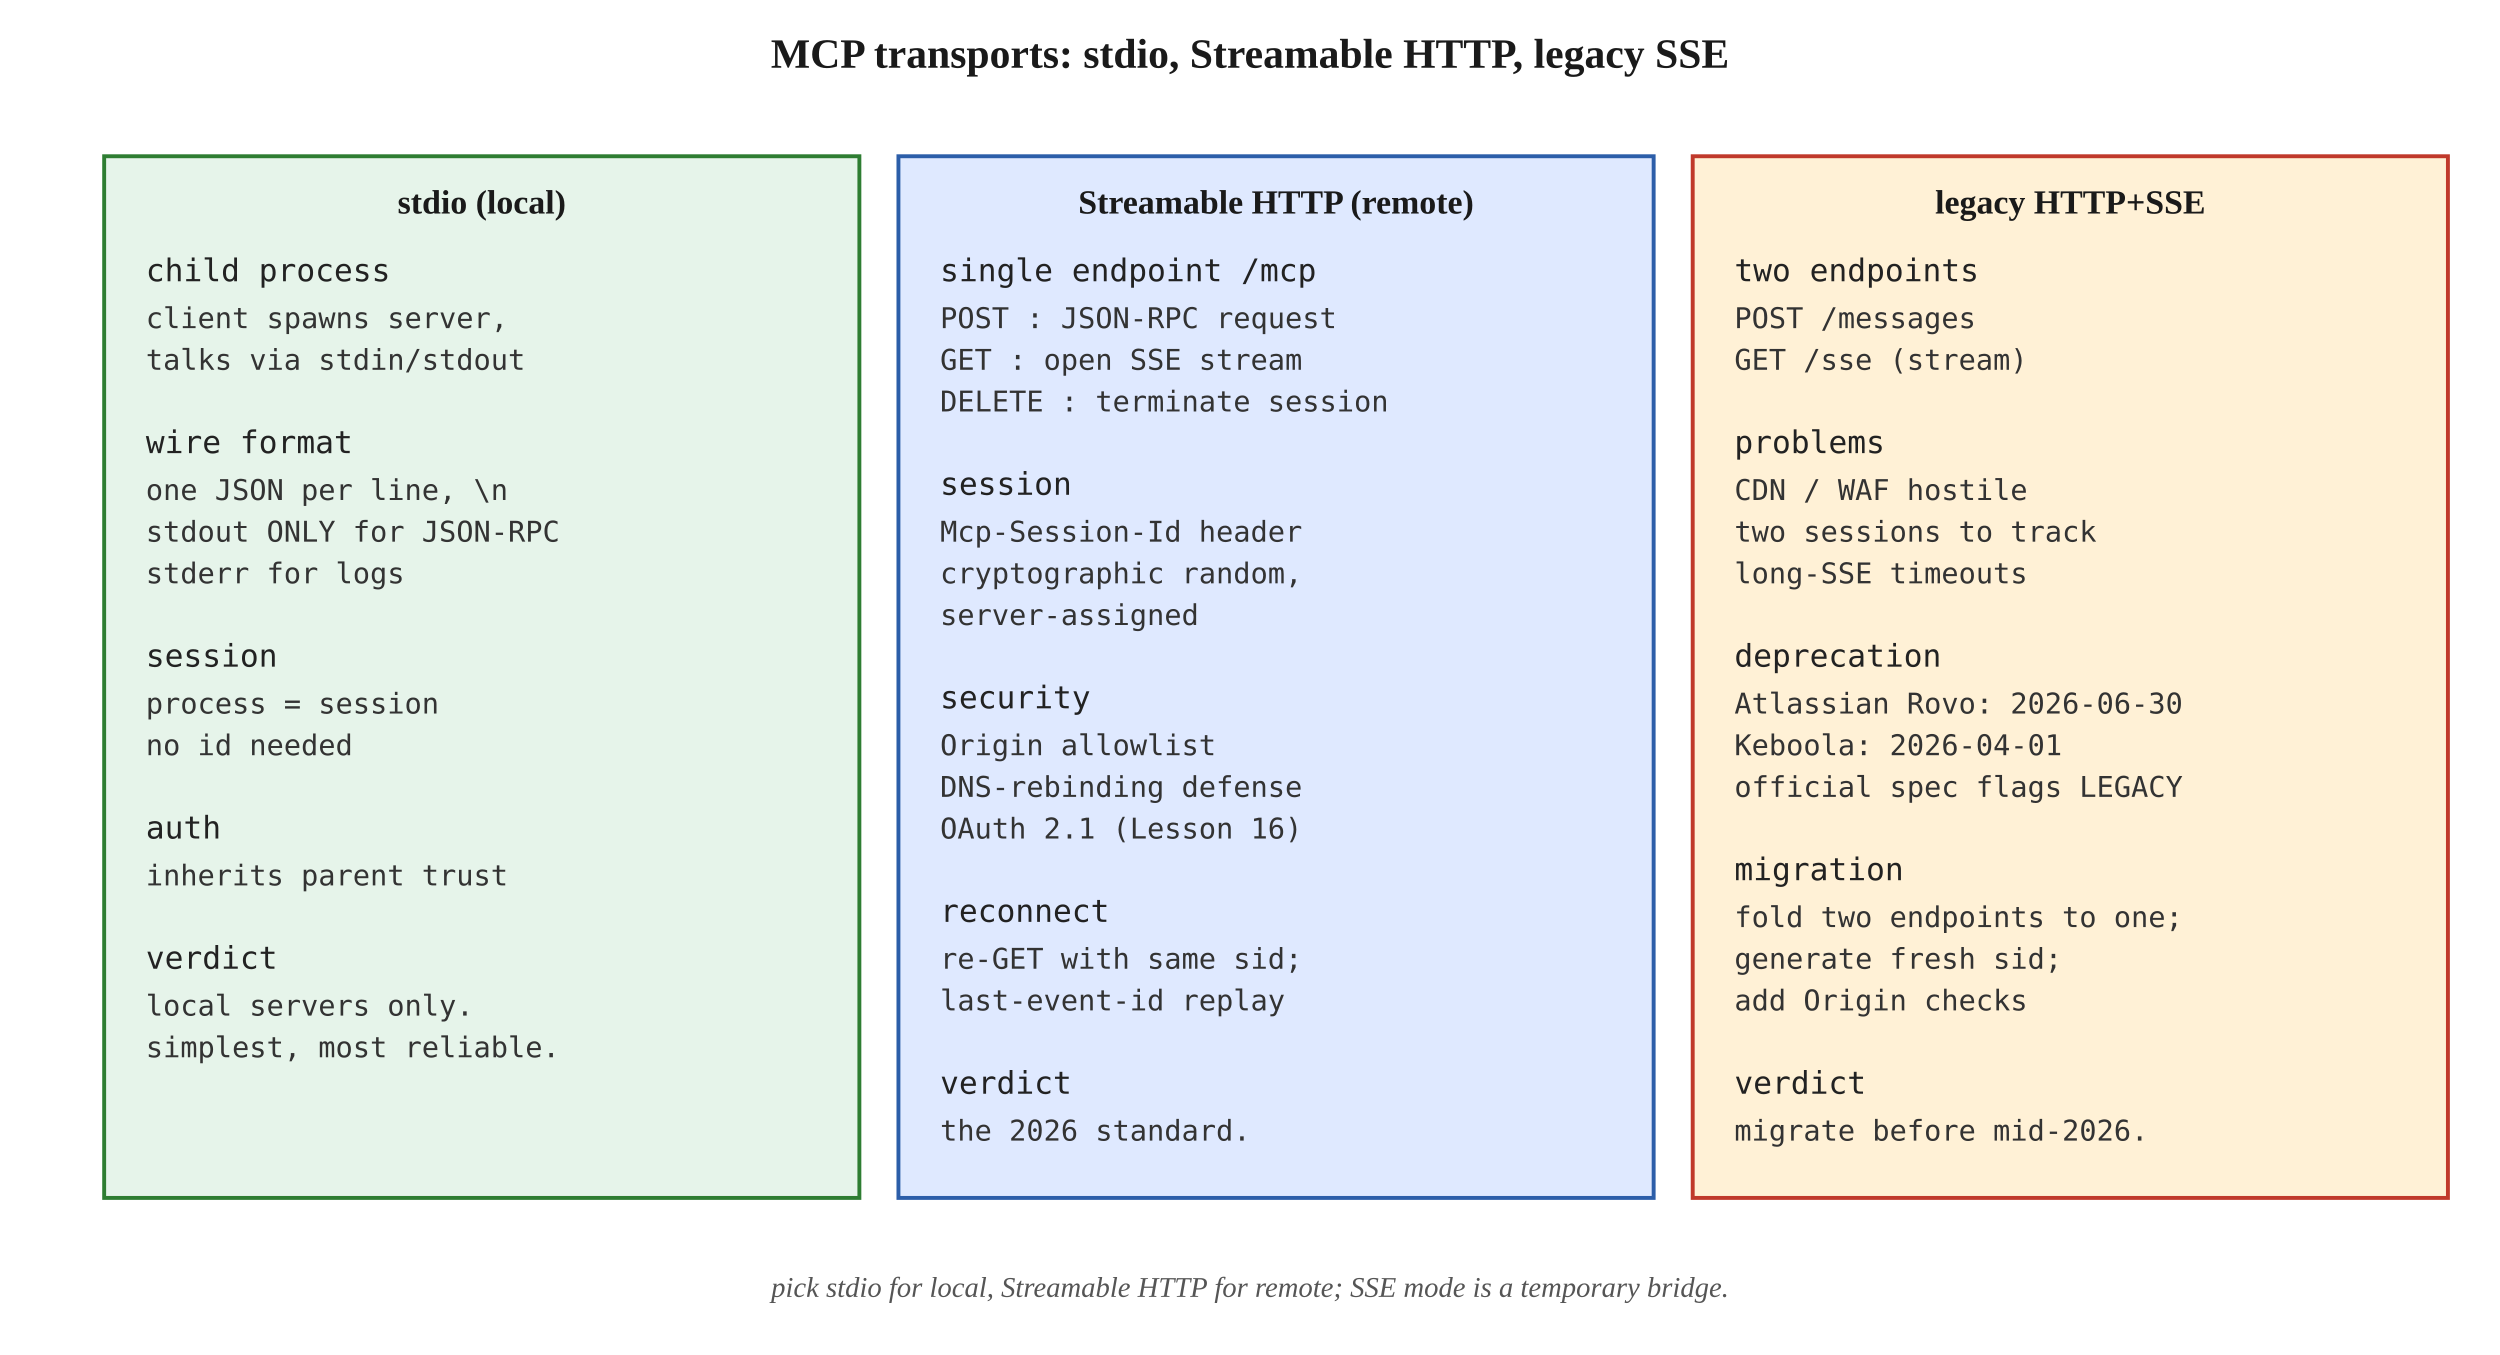
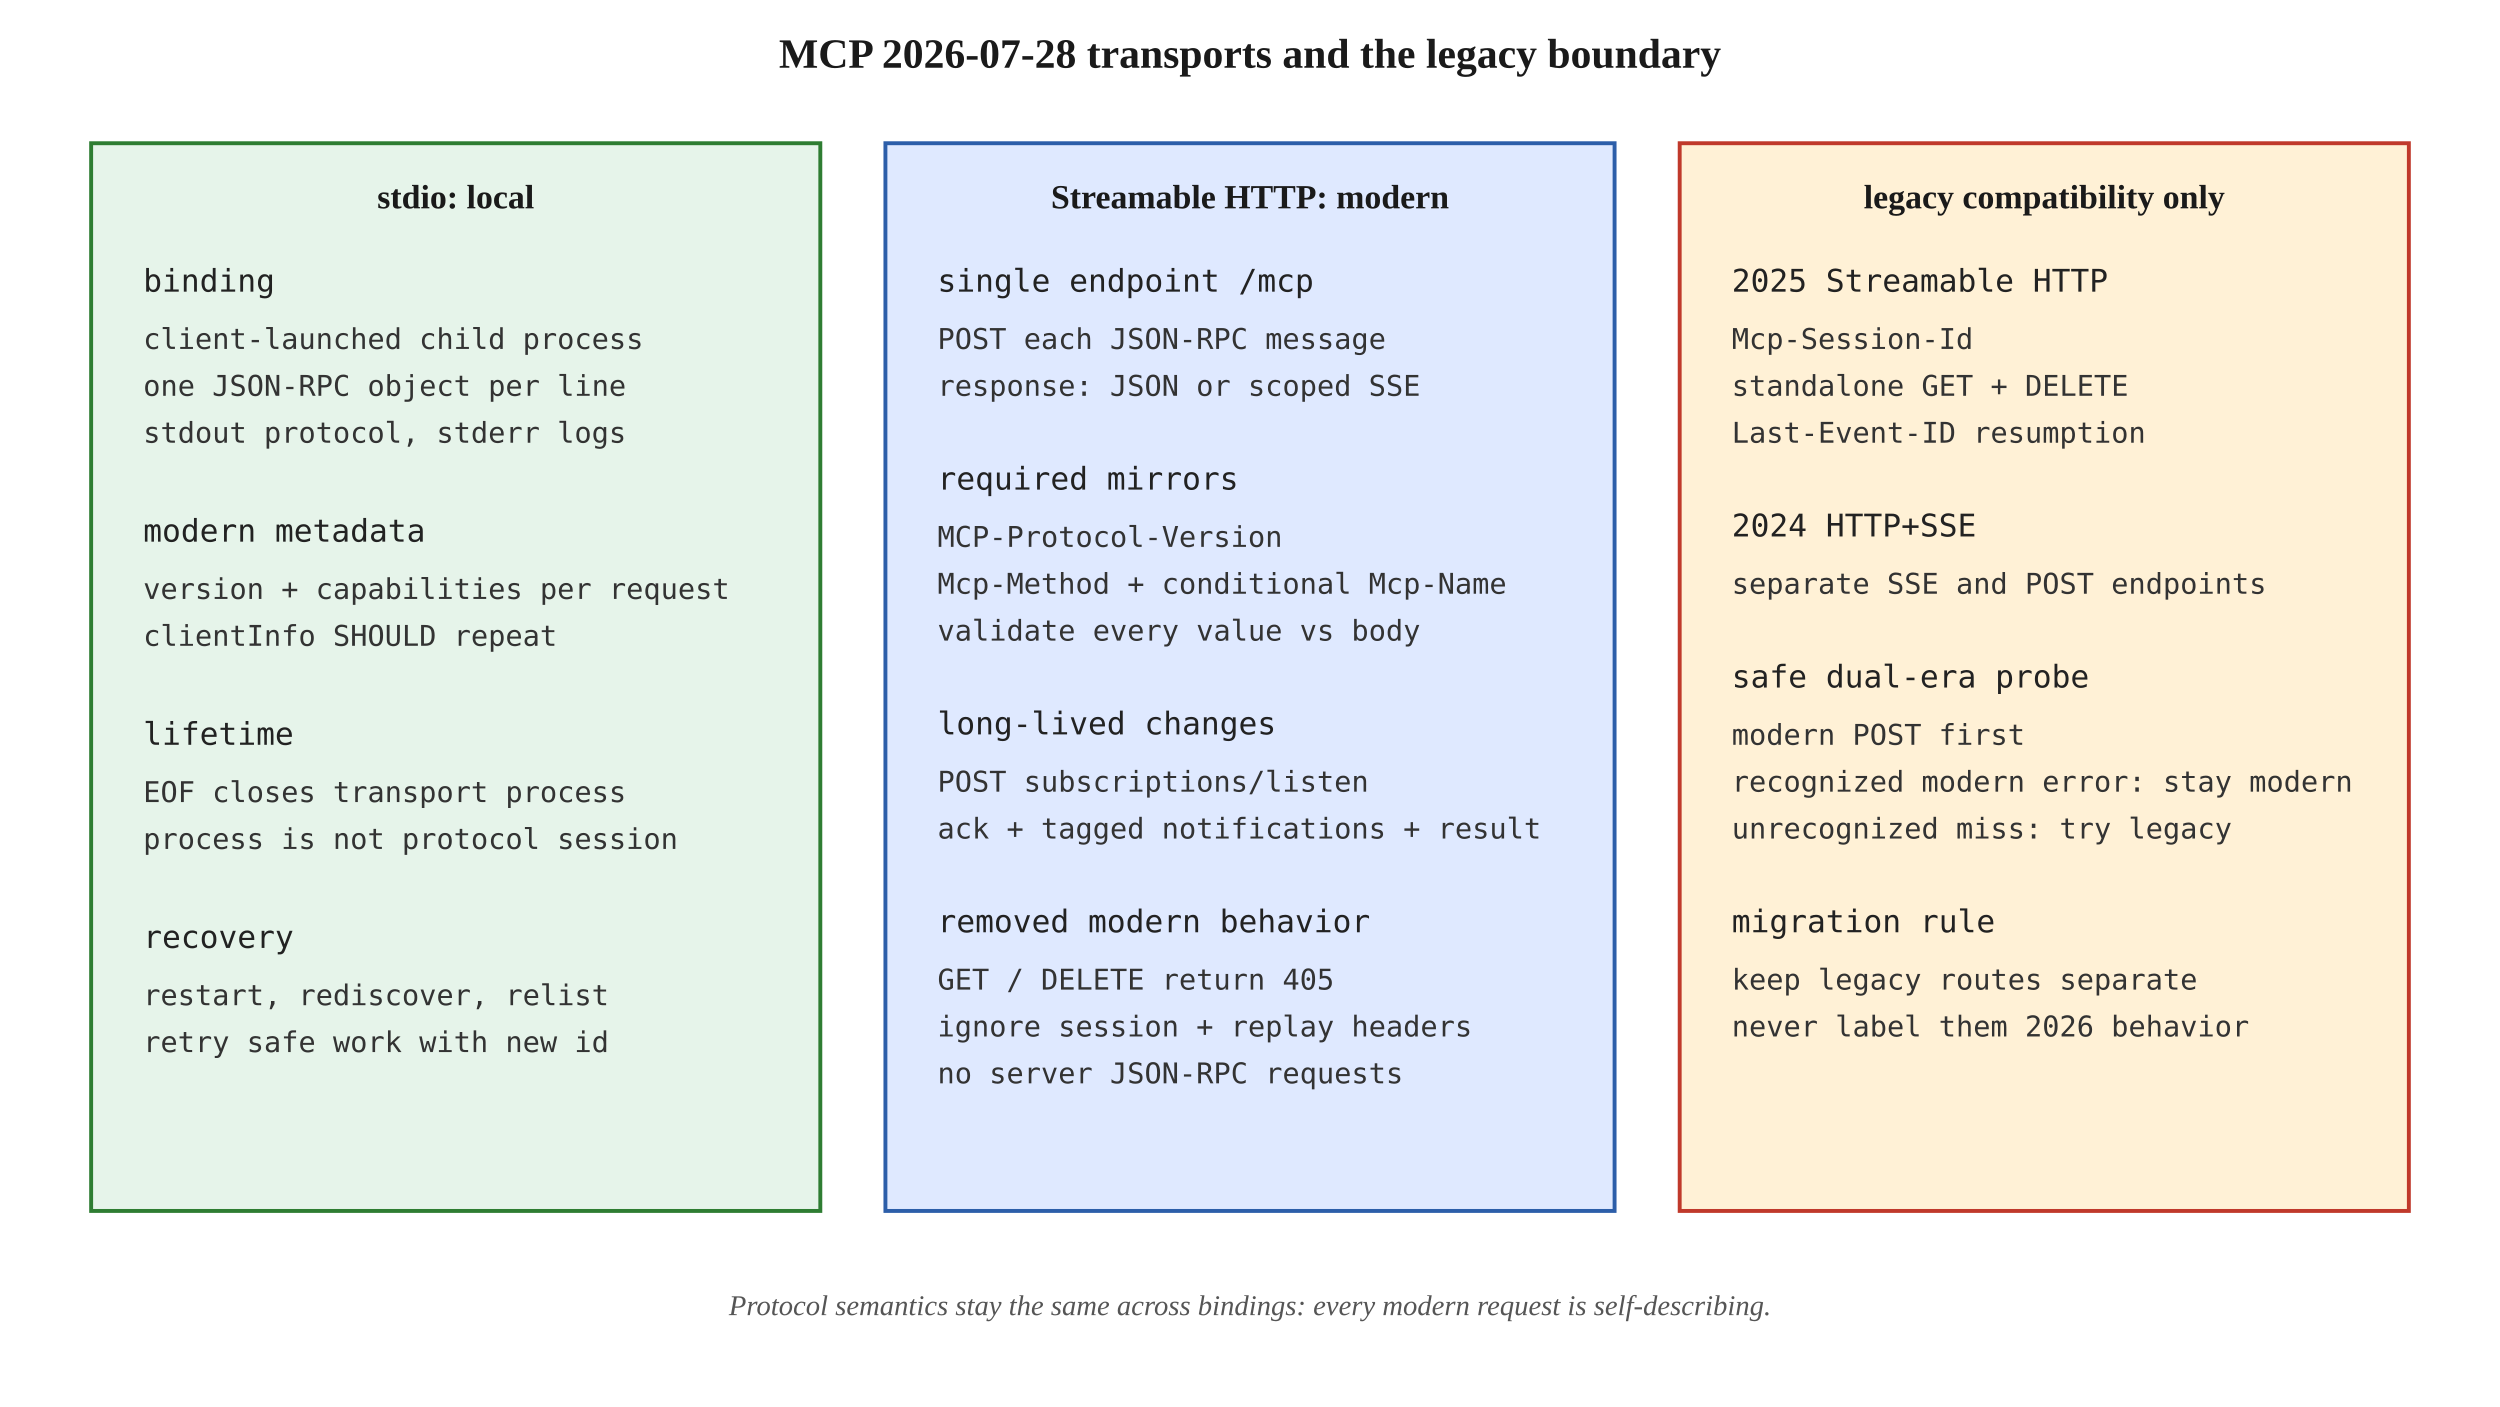
- <svg xmlns="http://www.w3.org/2000/svg" viewBox="0 0 960 520" font-family="Georgia, 'Times New Roman', serif">
+ <svg xmlns="http://www.w3.org/2000/svg" viewBox="0 0 960 540" font-family="Georgia, 'Times New Roman', serif">
  <defs>
    <style>
      .box { fill: #faf6ef; stroke: #1a1a1a; stroke-width: 1.5; }
      .cool { fill: #e6f4ea; stroke: #2e7d32; stroke-width: 1.5; }
      .cold { fill: #dfe9ff; stroke: #2c5ea9; stroke-width: 1.5; }
      .hot { fill: #fff1d6; stroke: #c0392b; stroke-width: 1.5; }
      .title { font-size: 16px; font-weight: 700; fill: #1a1a1a; }
      .head { font-size: 13px; font-weight: 700; fill: #1a1a1a; }
      .step { font-size: 12px; font-family: 'Menlo', monospace; fill: #222; }
      .small { font-size: 11px; font-family: 'Menlo', monospace; fill: #333; }
      .caption { font-size: 11px; fill: #555; font-style: italic; }
    </style>
  </defs>
-   <text x="480" y="26" text-anchor="middle" class="title">MCP transports: stdio, Streamable HTTP, legacy SSE</text>
-   <rect x="40" y="60" width="290" height="400" class="cool" />
-   <text x="185" y="82" text-anchor="middle" class="head">stdio (local)</text>
-   <text x="56" y="108" class="step">child process</text>
-   <text x="56" y="126" class="small">client spawns server,</text>
-   <text x="56" y="142" class="small">talks via stdin/stdout</text>
-   <text x="56" y="174" class="step">wire format</text>
-   <text x="56" y="192" class="small">one JSON per line, \n</text>
-   <text x="56" y="208" class="small">stdout ONLY for JSON-RPC</text>
-   <text x="56" y="224" class="small">stderr for logs</text>
-   <text x="56" y="256" class="step">session</text>
-   <text x="56" y="274" class="small">process = session</text>
-   <text x="56" y="290" class="small">no id needed</text>
-   <text x="56" y="322" class="step">auth</text>
-   <text x="56" y="340" class="small">inherits parent trust</text>
-   <text x="56" y="372" class="step">verdict</text>
-   <text x="56" y="390" class="small">local servers only.</text>
-   <text x="56" y="406" class="small">simplest, most reliable.</text>
-   <rect x="345" y="60" width="290" height="400" class="cold" />
-   <text x="490" y="82" text-anchor="middle" class="head">Streamable HTTP (remote)</text>
-   <text x="361" y="108" class="step">single endpoint /mcp</text>
-   <text x="361" y="126" class="small">POST : JSON-RPC request</text>
-   <text x="361" y="142" class="small">GET  : open SSE stream</text>
-   <text x="361" y="158" class="small">DELETE : terminate session</text>
-   <text x="361" y="190" class="step">session</text>
-   <text x="361" y="208" class="small">Mcp-Session-Id header</text>
-   <text x="361" y="224" class="small">cryptographic random,</text>
-   <text x="361" y="240" class="small">server-assigned</text>
-   <text x="361" y="272" class="step">security</text>
-   <text x="361" y="290" class="small">Origin allowlist</text>
-   <text x="361" y="306" class="small">DNS-rebinding defense</text>
-   <text x="361" y="322" class="small">OAuth 2.1 (Lesson 16)</text>
-   <text x="361" y="354" class="step">reconnect</text>
-   <text x="361" y="372" class="small">re-GET with same sid;</text>
-   <text x="361" y="388" class="small">last-event-id replay</text>
-   <text x="361" y="420" class="step">verdict</text>
-   <text x="361" y="438" class="small">the 2026 standard.</text>
-   <rect x="650" y="60" width="290" height="400" class="hot" />
-   <text x="795" y="82" text-anchor="middle" class="head">legacy HTTP+SSE</text>
-   <text x="666" y="108" class="step">two endpoints</text>
-   <text x="666" y="126" class="small">POST /messages</text>
-   <text x="666" y="142" class="small">GET  /sse (stream)</text>
-   <text x="666" y="174" class="step">problems</text>
-   <text x="666" y="192" class="small">CDN / WAF hostile</text>
-   <text x="666" y="208" class="small">two sessions to track</text>
-   <text x="666" y="224" class="small">long-SSE timeouts</text>
-   <text x="666" y="256" class="step">deprecation</text>
-   <text x="666" y="274" class="small">Atlassian Rovo: 2026-06-30</text>
-   <text x="666" y="290" class="small">Keboola: 2026-04-01</text>
-   <text x="666" y="306" class="small">official spec flags LEGACY</text>
-   <text x="666" y="338" class="step">migration</text>
-   <text x="666" y="356" class="small">fold two endpoints to one;</text>
-   <text x="666" y="372" class="small">generate fresh sid;</text>
-   <text x="666" y="388" class="small">add Origin checks</text>
-   <text x="666" y="420" class="step">verdict</text>
-   <text x="666" y="438" class="small">migrate before mid-2026.</text>
-   <text x="480" y="498" text-anchor="middle" class="caption">pick stdio for local, Streamable HTTP for remote; SSE mode is a temporary bridge.</text>
+   <text x="480" y="26" text-anchor="middle" class="title">MCP 2026-07-28 transports and the legacy boundary</text>
+   <rect x="35" y="55" width="280" height="410" class="cool" />
+   <text x="175" y="80" text-anchor="middle" class="head">stdio: local</text>
+   <text x="55" y="112" class="step">binding</text>
+   <text x="55" y="134" class="small">client-launched child process</text>
+   <text x="55" y="152" class="small">one JSON-RPC object per line</text>
+   <text x="55" y="170" class="small">stdout protocol, stderr logs</text>
+   <text x="55" y="208" class="step">modern metadata</text>
+   <text x="55" y="230" class="small">version + capabilities per request</text>
+   <text x="55" y="248" class="small">clientInfo SHOULD repeat</text>
+   <text x="55" y="286" class="step">lifetime</text>
+   <text x="55" y="308" class="small">EOF closes transport process</text>
+   <text x="55" y="326" class="small">process is not protocol session</text>
+   <text x="55" y="364" class="step">recovery</text>
+   <text x="55" y="386" class="small">restart, rediscover, relist</text>
+   <text x="55" y="404" class="small">retry safe work with new id</text>
+   <rect x="340" y="55" width="280" height="410" class="cold" />
+   <text x="480" y="80" text-anchor="middle" class="head">Streamable HTTP: modern</text>
+   <text x="360" y="112" class="step">single endpoint /mcp</text>
+   <text x="360" y="134" class="small">POST each JSON-RPC message</text>
+   <text x="360" y="152" class="small">response: JSON or scoped SSE</text>
+   <text x="360" y="188" class="step">required mirrors</text>
+   <text x="360" y="210" class="small">MCP-Protocol-Version</text>
+   <text x="360" y="228" class="small">Mcp-Method + conditional Mcp-Name</text>
+   <text x="360" y="246" class="small">validate every value vs body</text>
+   <text x="360" y="282" class="step">long-lived changes</text>
+   <text x="360" y="304" class="small">POST subscriptions/listen</text>
+   <text x="360" y="322" class="small">ack + tagged notifications + result</text>
+   <text x="360" y="358" class="step">removed modern behavior</text>
+   <text x="360" y="380" class="small">GET / DELETE return 405</text>
+   <text x="360" y="398" class="small">ignore session + replay headers</text>
+   <text x="360" y="416" class="small">no server JSON-RPC requests</text>
+   <rect x="645" y="55" width="280" height="410" class="hot" />
+   <text x="785" y="80" text-anchor="middle" class="head">legacy compatibility only</text>
+   <text x="665" y="112" class="step">2025 Streamable HTTP</text>
+   <text x="665" y="134" class="small">Mcp-Session-Id</text>
+   <text x="665" y="152" class="small">standalone GET + DELETE</text>
+   <text x="665" y="170" class="small">Last-Event-ID resumption</text>
+   <text x="665" y="206" class="step">2024 HTTP+SSE</text>
+   <text x="665" y="228" class="small">separate SSE and POST endpoints</text>
+   <text x="665" y="264" class="step">safe dual-era probe</text>
+   <text x="665" y="286" class="small">modern POST first</text>
+   <text x="665" y="304" class="small">recognized modern error: stay modern</text>
+   <text x="665" y="322" class="small">unrecognized miss: try legacy</text>
+   <text x="665" y="358" class="step">migration rule</text>
+   <text x="665" y="380" class="small">keep legacy routes separate</text>
+   <text x="665" y="398" class="small">never label them 2026 behavior</text>
+   <text x="480" y="505" text-anchor="middle" class="caption">Protocol semantics stay the same across bindings: every modern request is self-describing.</text>
</svg>
